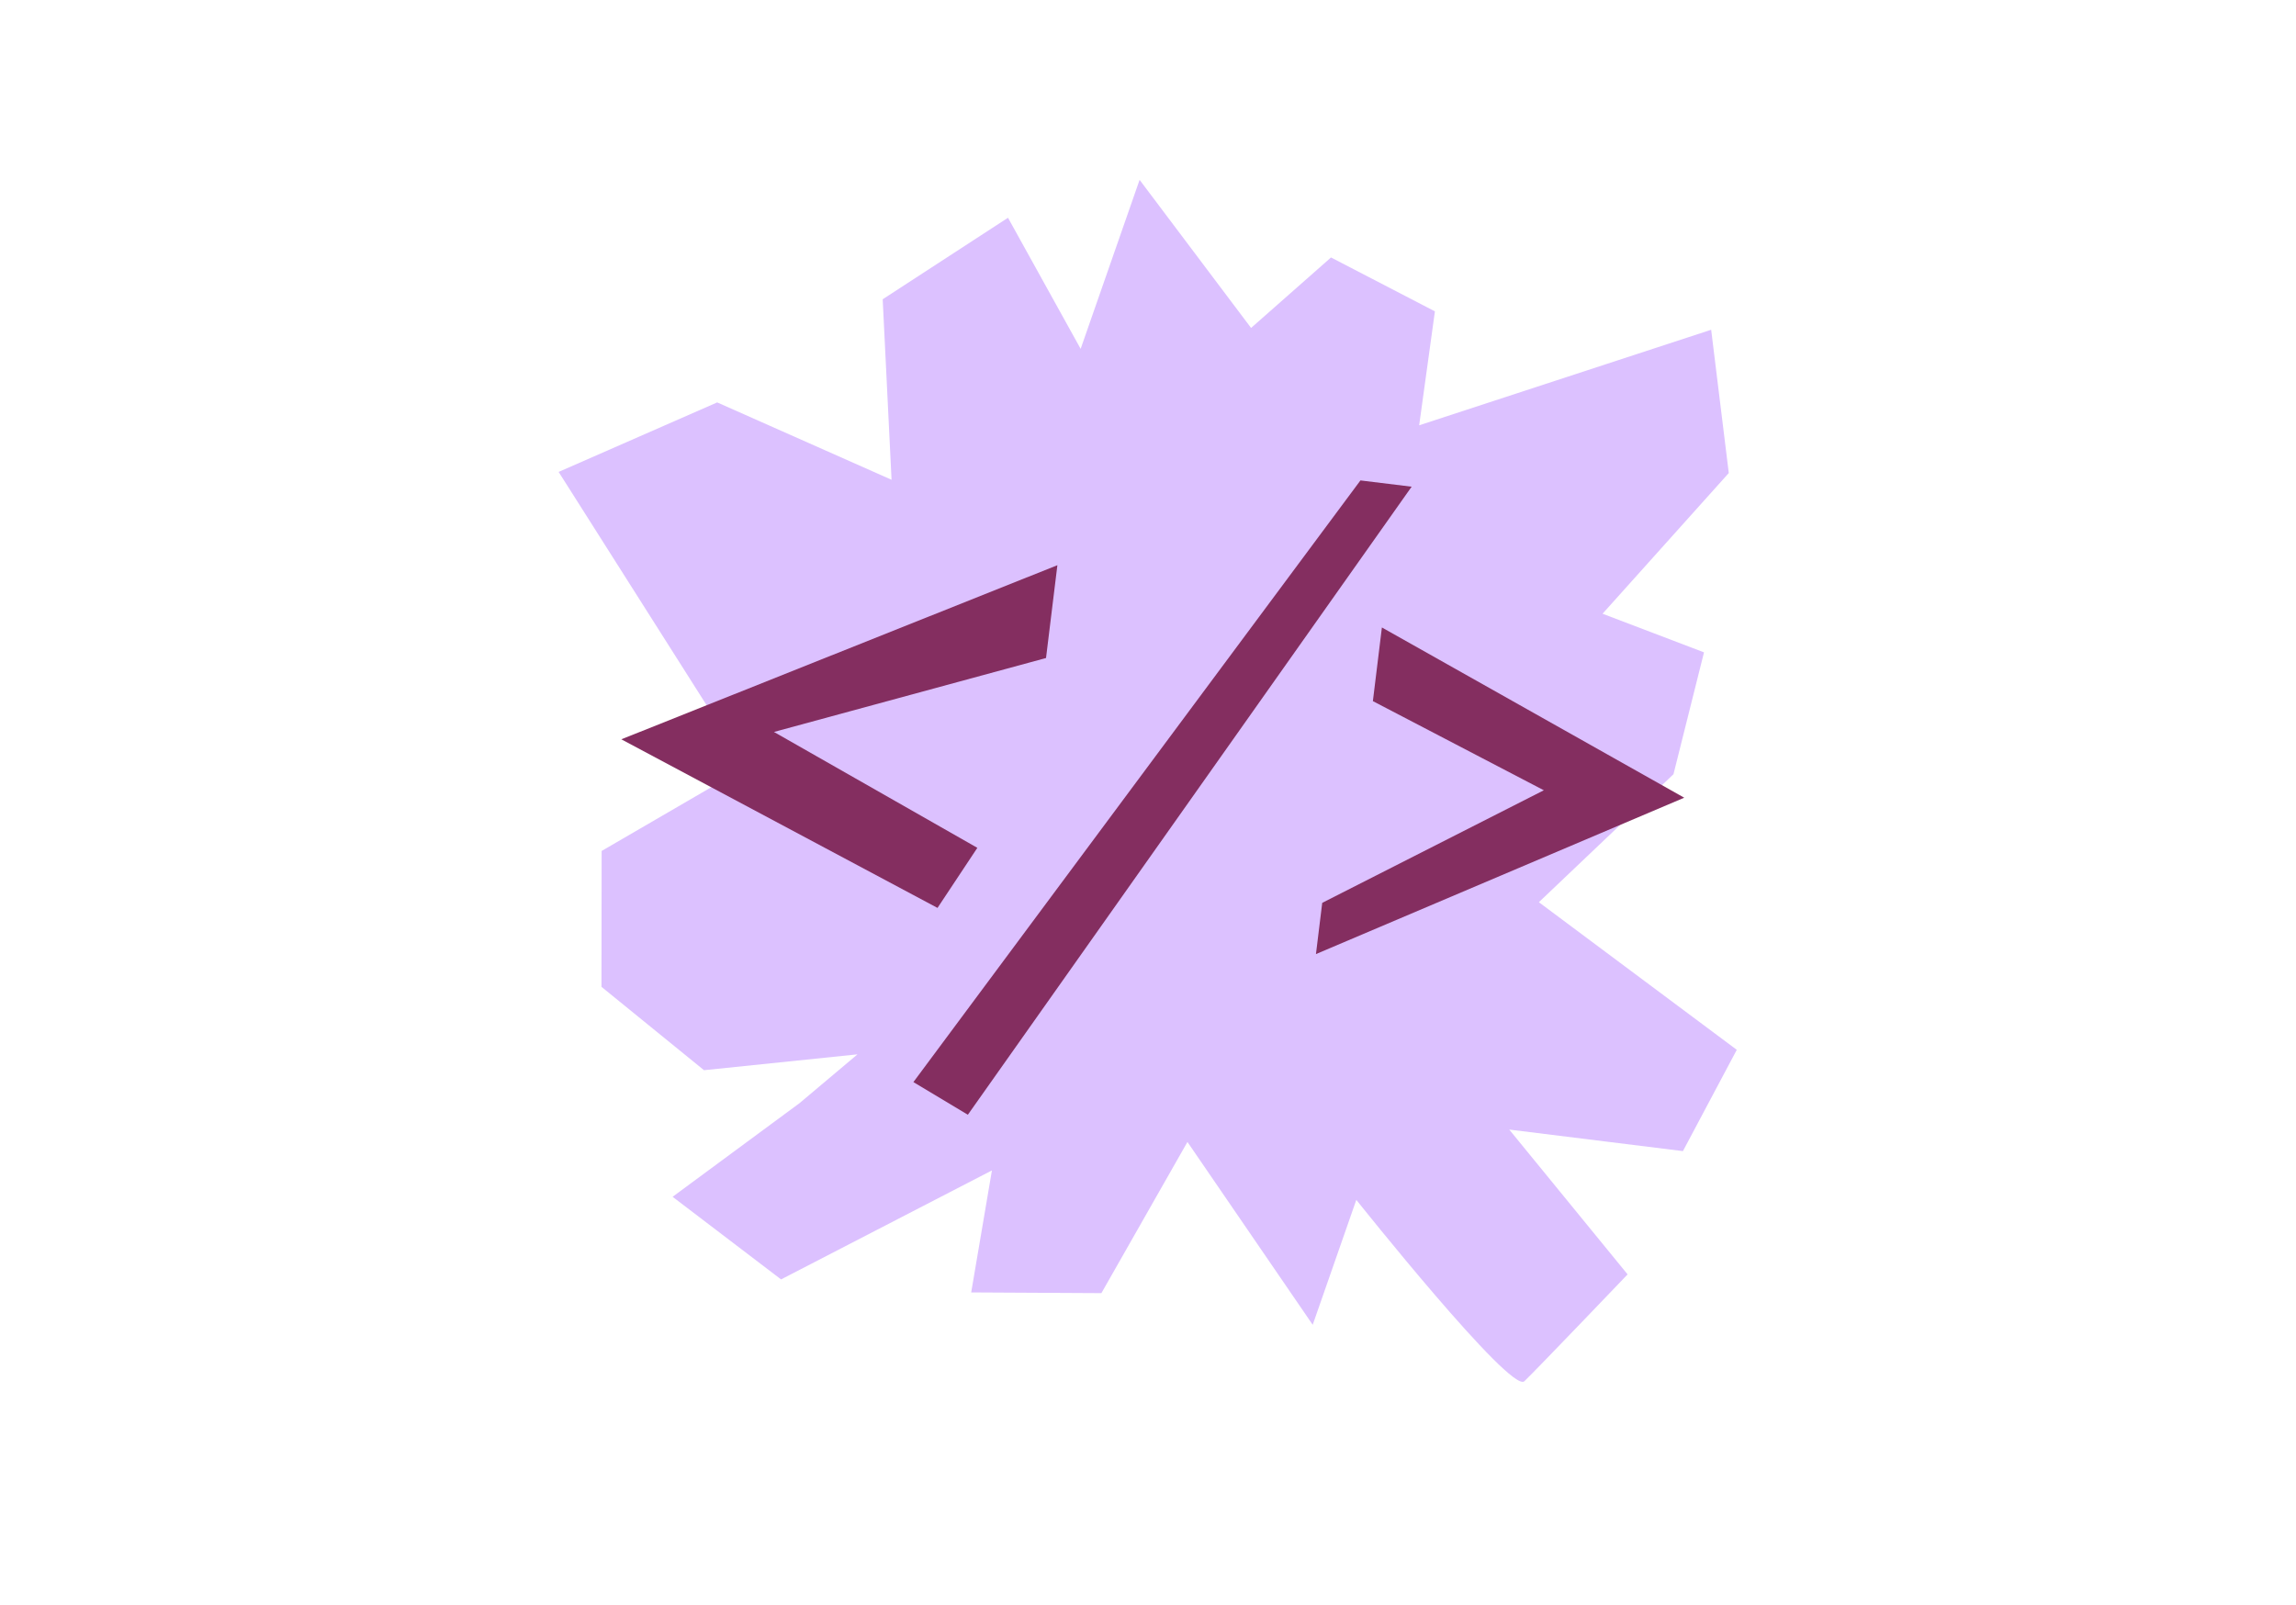
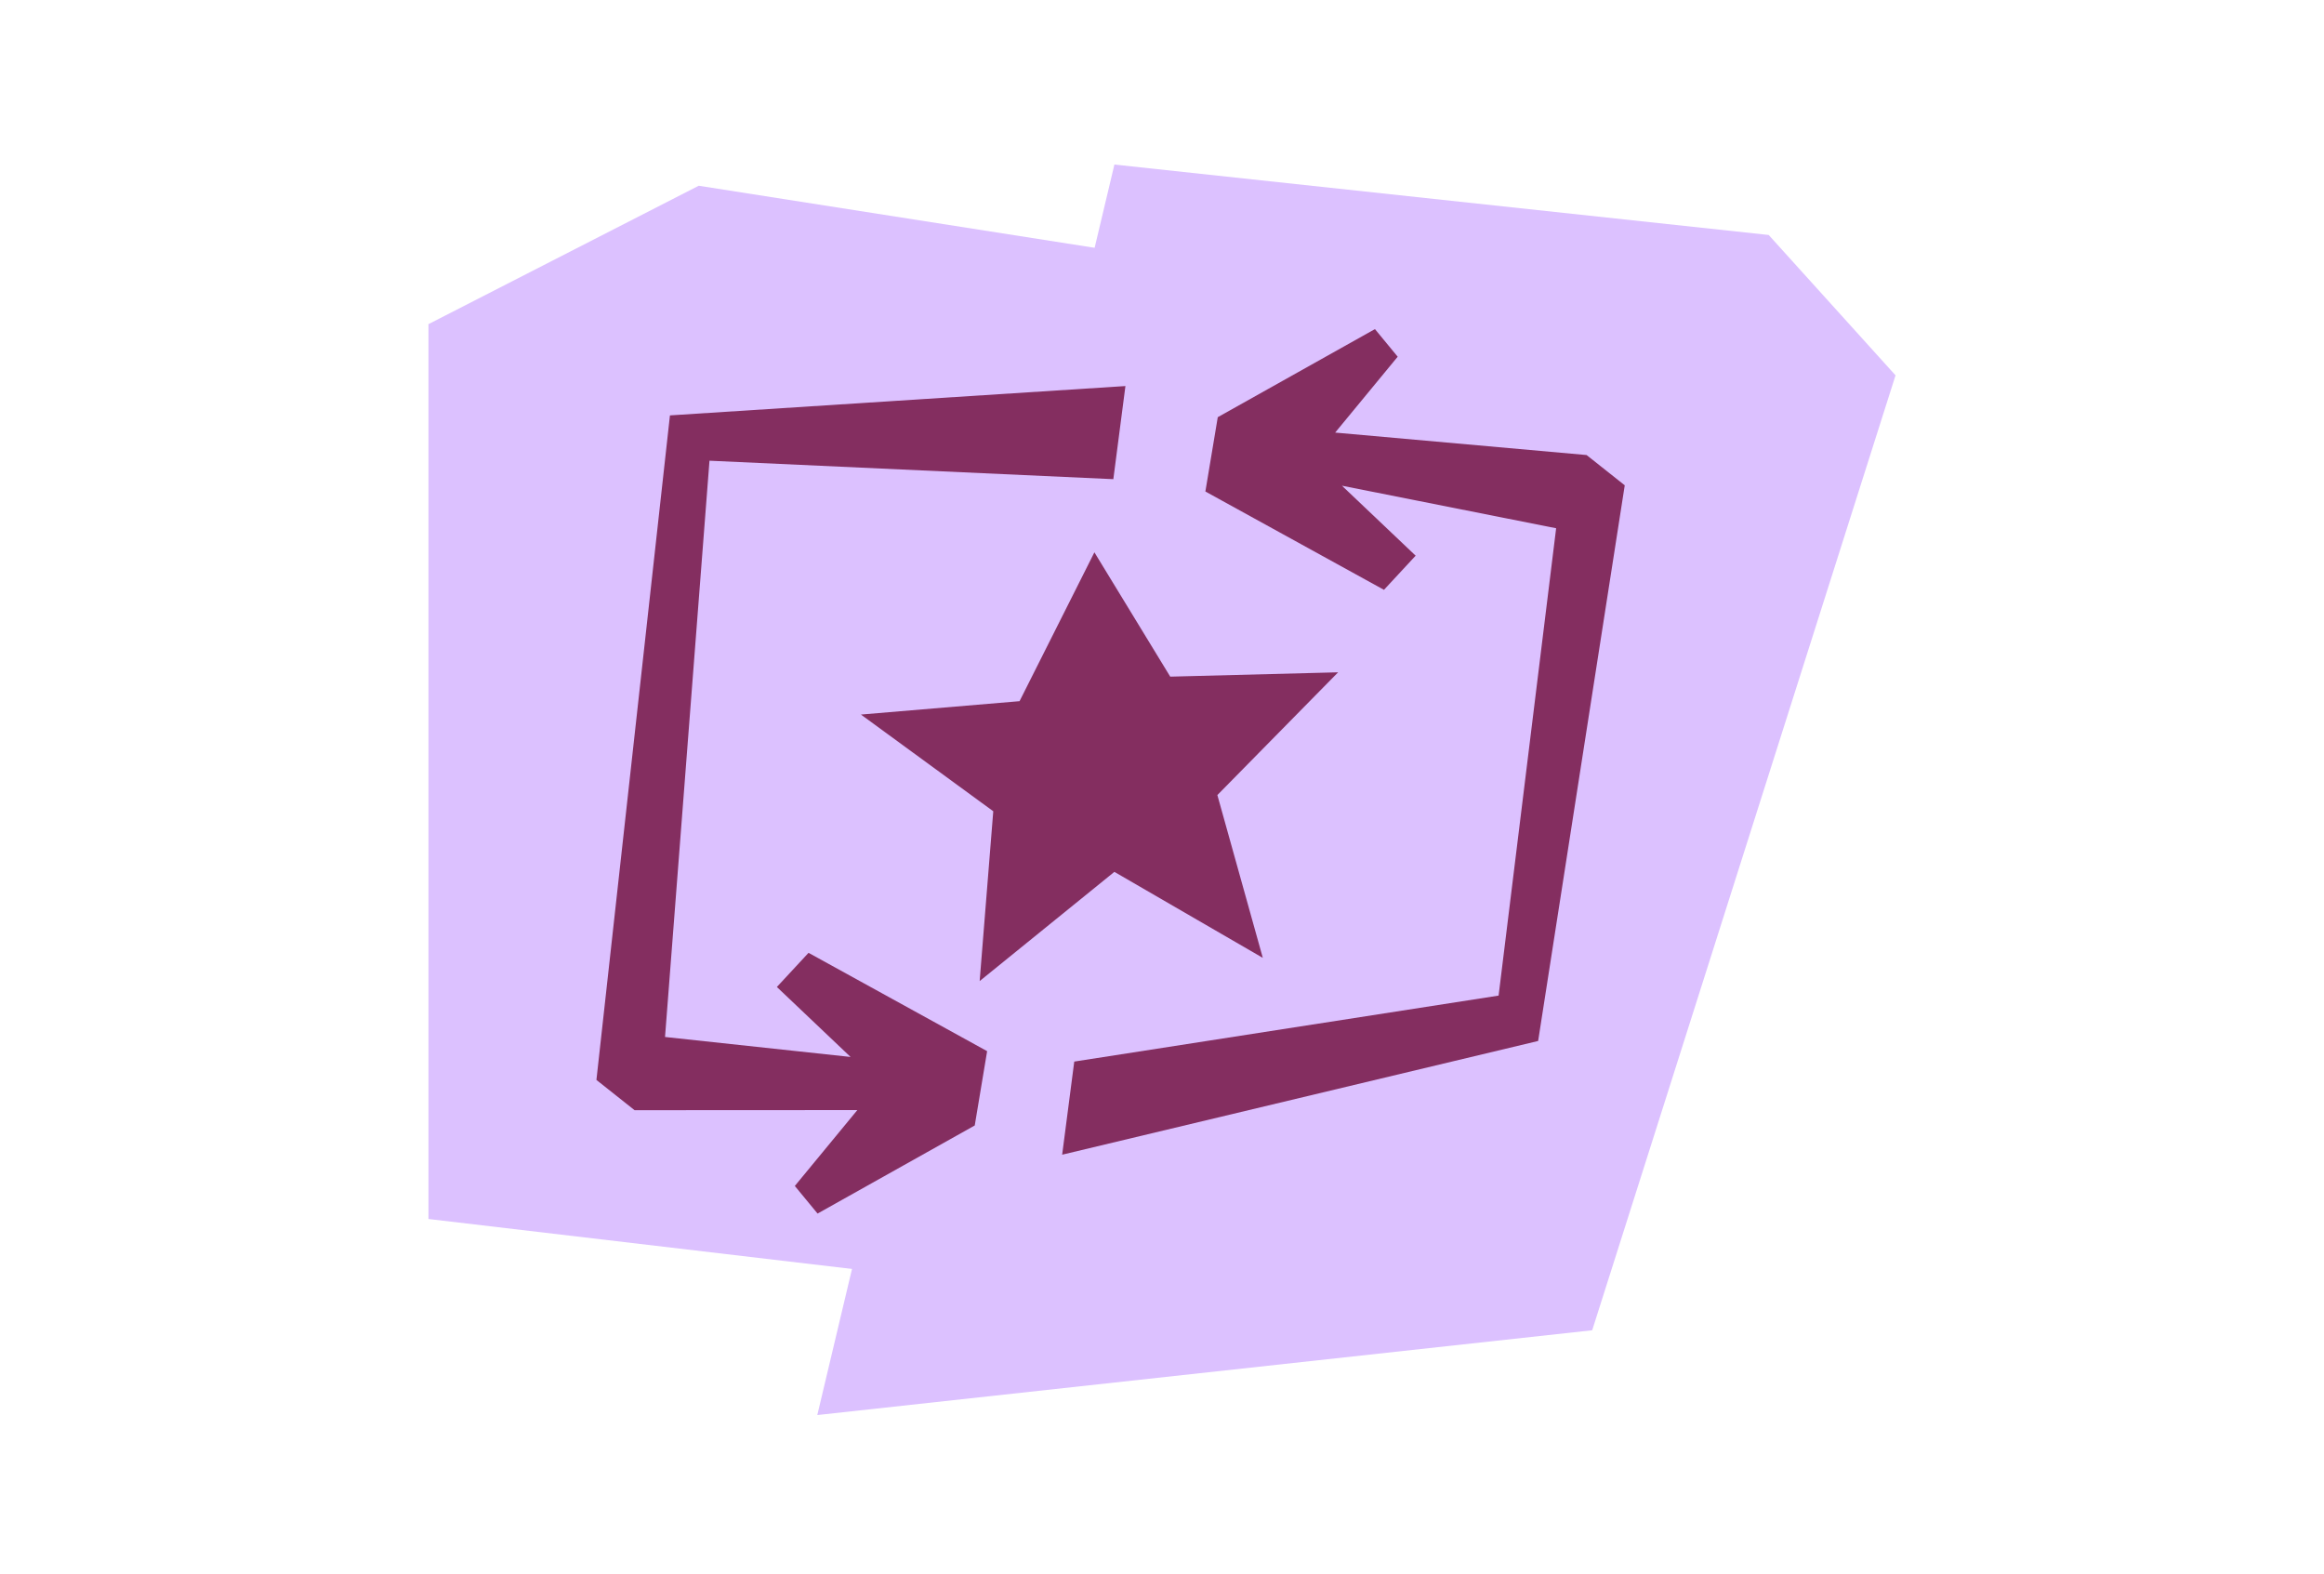
- <svg xmlns="http://www.w3.org/2000/svg" width="704" height="492" viewBox="0 0 704 492" fill="none">
-   <path d="M215.857 328.215L184.425 302.651L184.476 260.982L228.704 235.264L171.288 144.731L219.904 123.416L273.369 147.14L270.65 91.784L309.072 66.784L331.347 106.99L349.423 55.157L383.606 100.577L408.114 78.96L439.971 95.491L435.146 130.436L524.678 101.135L530.078 145.075L491.378 188.222L522.481 200.069L513.121 237.447L471.847 276.697L532.531 321.966L516.02 353.031L462.765 346.426L499.056 390.841C499.056 390.841 471.531 419.625 467.412 423.602C463.292 427.58 415.874 367.985 415.874 367.985L402.504 406.3L364.094 350.223L337.71 396.59L297.787 396.373L304.144 358.957L239.492 392.38L206.232 367.044L245.153 338.325L262.932 323.354L215.879 328.218L215.857 328.215Z" fill="#DCC1FF" />
-   <path d="M423.718 192.436L420.953 215.028L473.372 242.369L405.421 276.893L403.498 292.607L516.418 244.648L423.718 192.436Z" fill="#842E60" />
-   <path d="M324.217 173.339L320.733 201.806L237.311 224.481L299.674 260.02L287.457 278.45L190.514 226.736L324.217 173.339Z" fill="#842E60" />
-   <path d="M417.139 147.342L280.069 331.866L296.765 341.876L432.839 149.263L417.139 147.342Z" fill="#842E60" />
+ <svg xmlns="http://www.w3.org/2000/svg" width="678" height="459" viewBox="0 0 678 459" fill="none">
+   <path d="M238.437 412.774L464.504 388.044L553 109.486L515.993 68.542L325.115 48L238.437 412.774Z" fill="#DCC1FF" />
+   <path d="M351.872 77.384L203.842 54.183L125 94.556V355.586L269.168 372.588L351.872 77.384Z" fill="#DCC1FF" />
+   <path d="M391.497 141.684L412.997 162.095L403.758 172.056L351.656 143.373L355.27 121.695L401.124 96L407.761 104.053L389.521 126.186L462.87 132.737L474 141.566L448.734 303.656L309.872 336.83L313.402 309.666L437.199 290.42L453.986 154.093L391.497 141.684Z" fill="#842E60" />
+   <path d="M248.143 308.316L226.643 287.905L235.881 277.944L287.984 306.627L284.37 328.305L238.516 354L231.879 345.947L250.119 323.814L185.13 323.848L174 315.018L195.449 121.172L328.332 112.613L324.802 139.777L206.984 134.391L194.014 302.491L248.143 308.316Z" fill="#842E60" />
+   <path d="M297.442 204.538L319.28 161.116L341.404 197.38L390.382 196.114L355.152 231.922L368.41 279.413L325.106 254.325L285.805 286.183L289.774 236.649L251.166 208.438L297.442 204.538Z" fill="#842E60" />
</svg>
